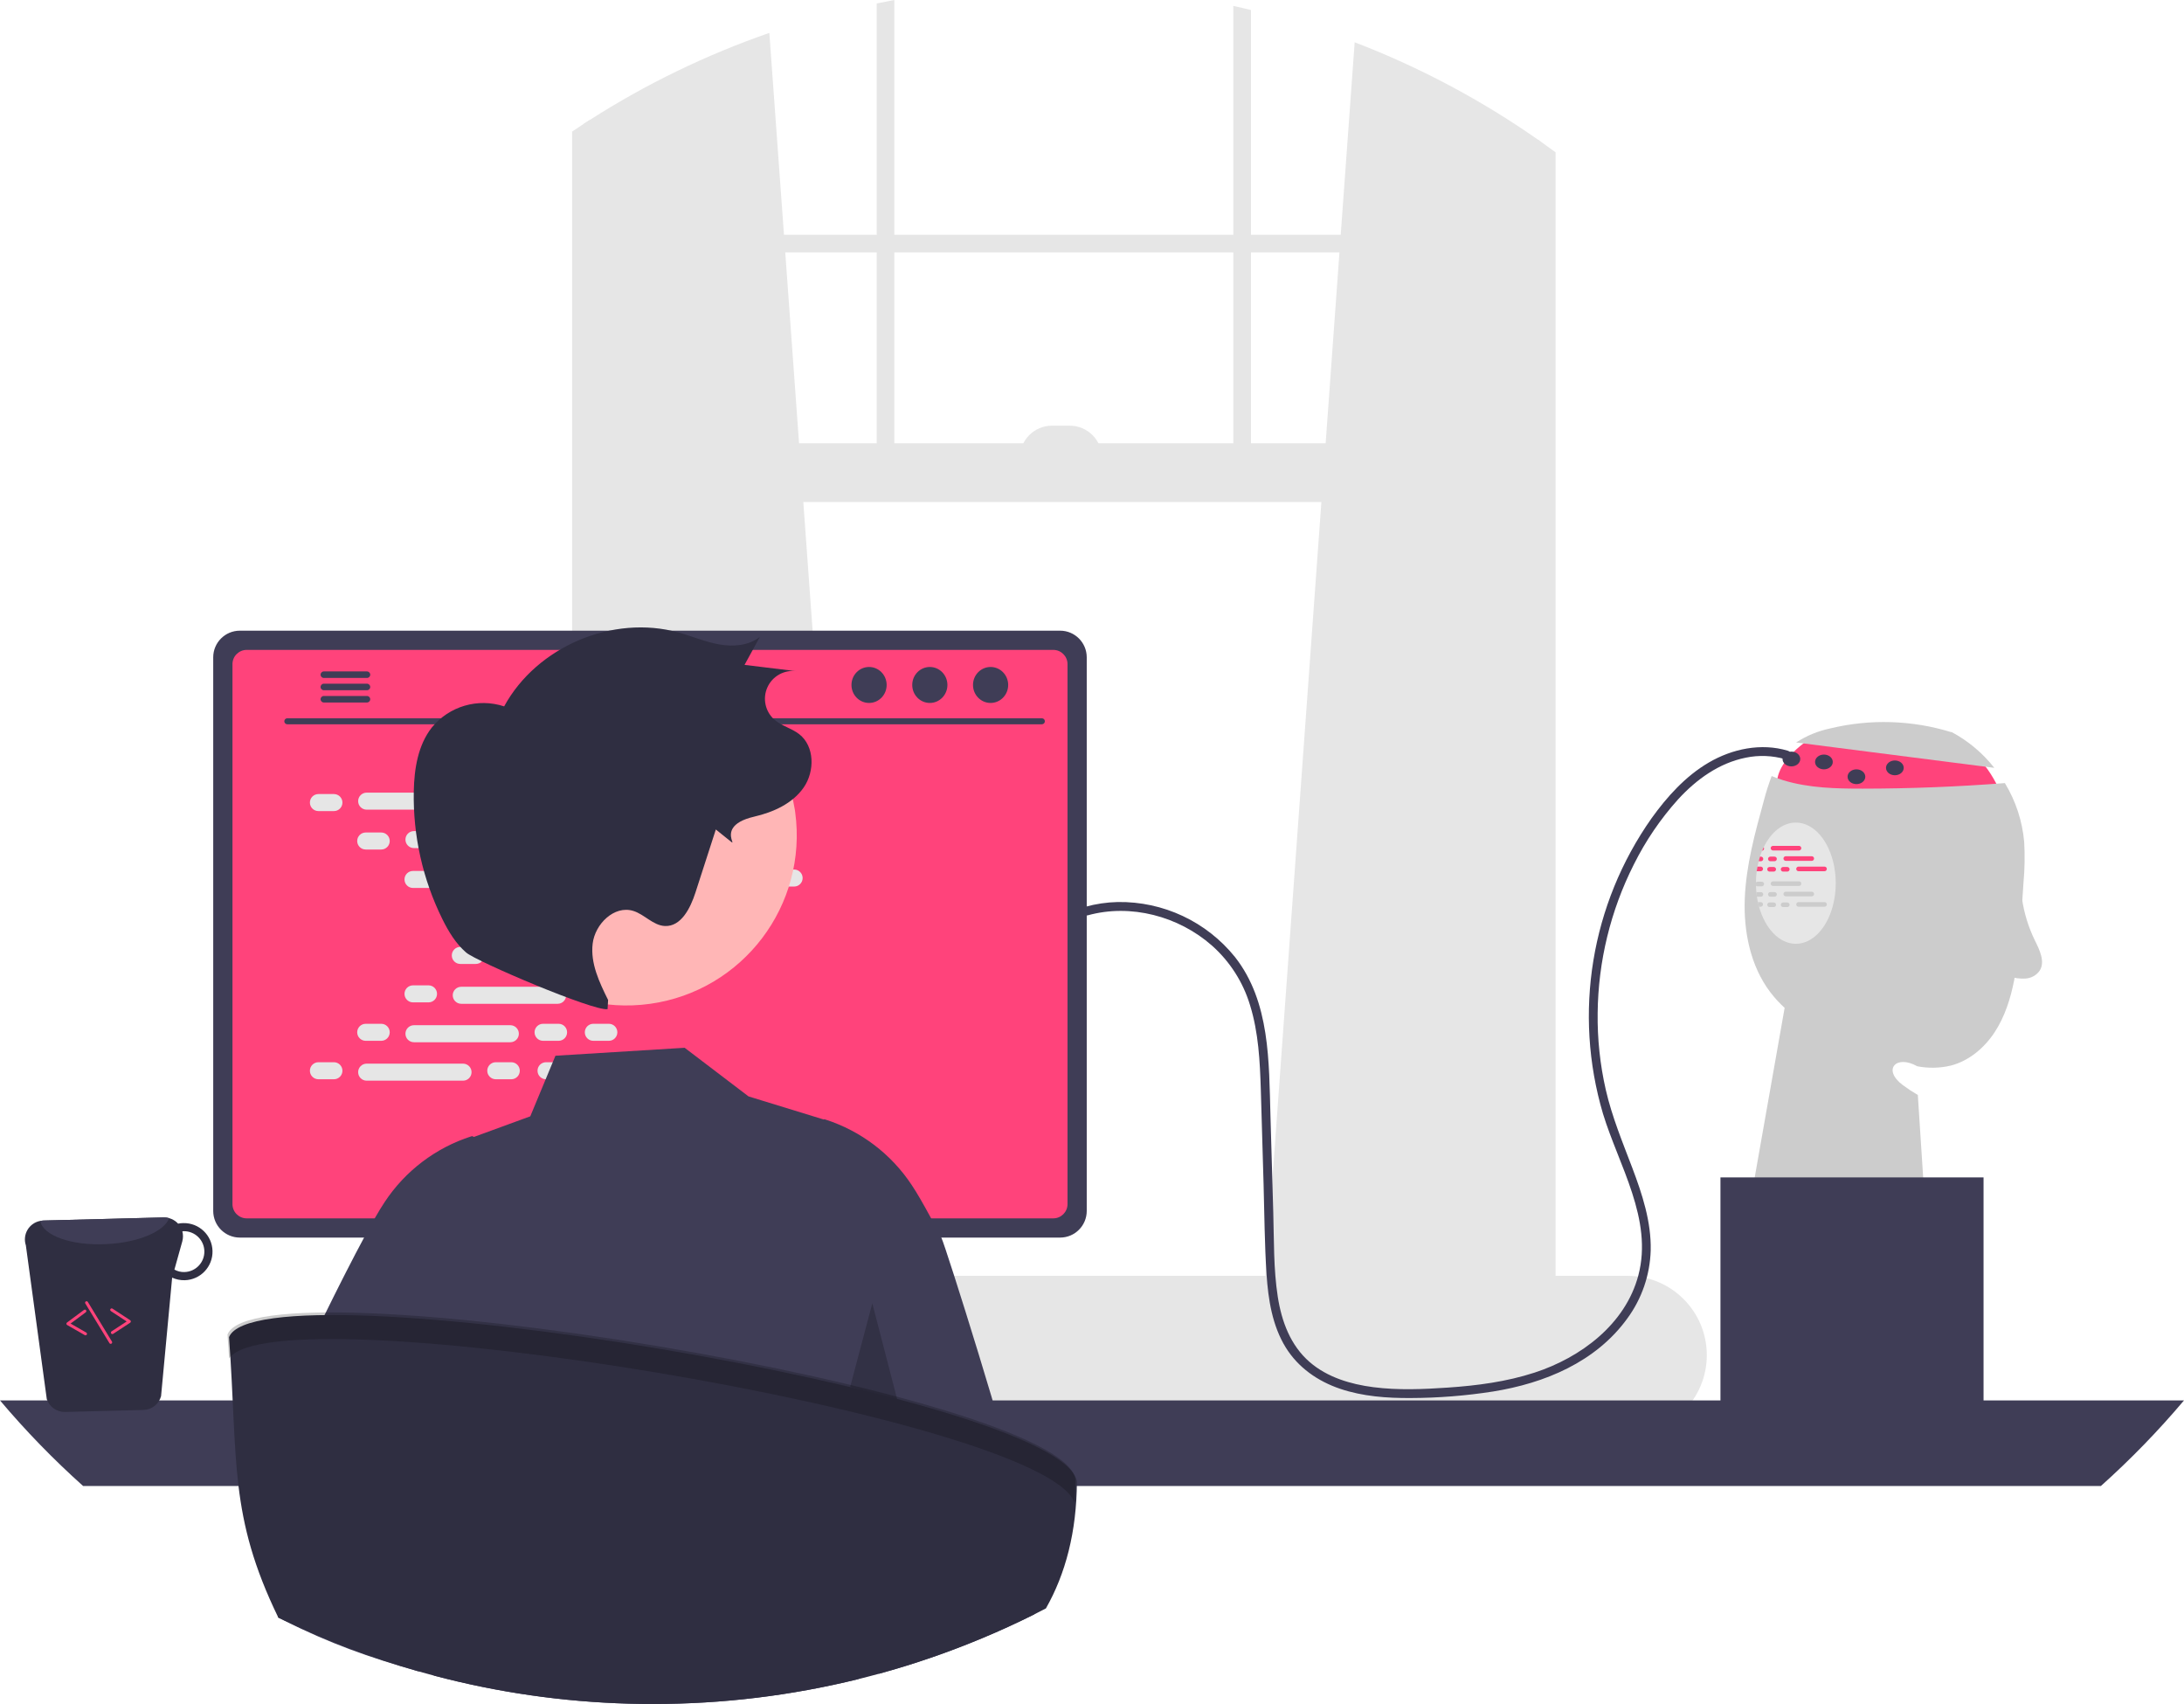
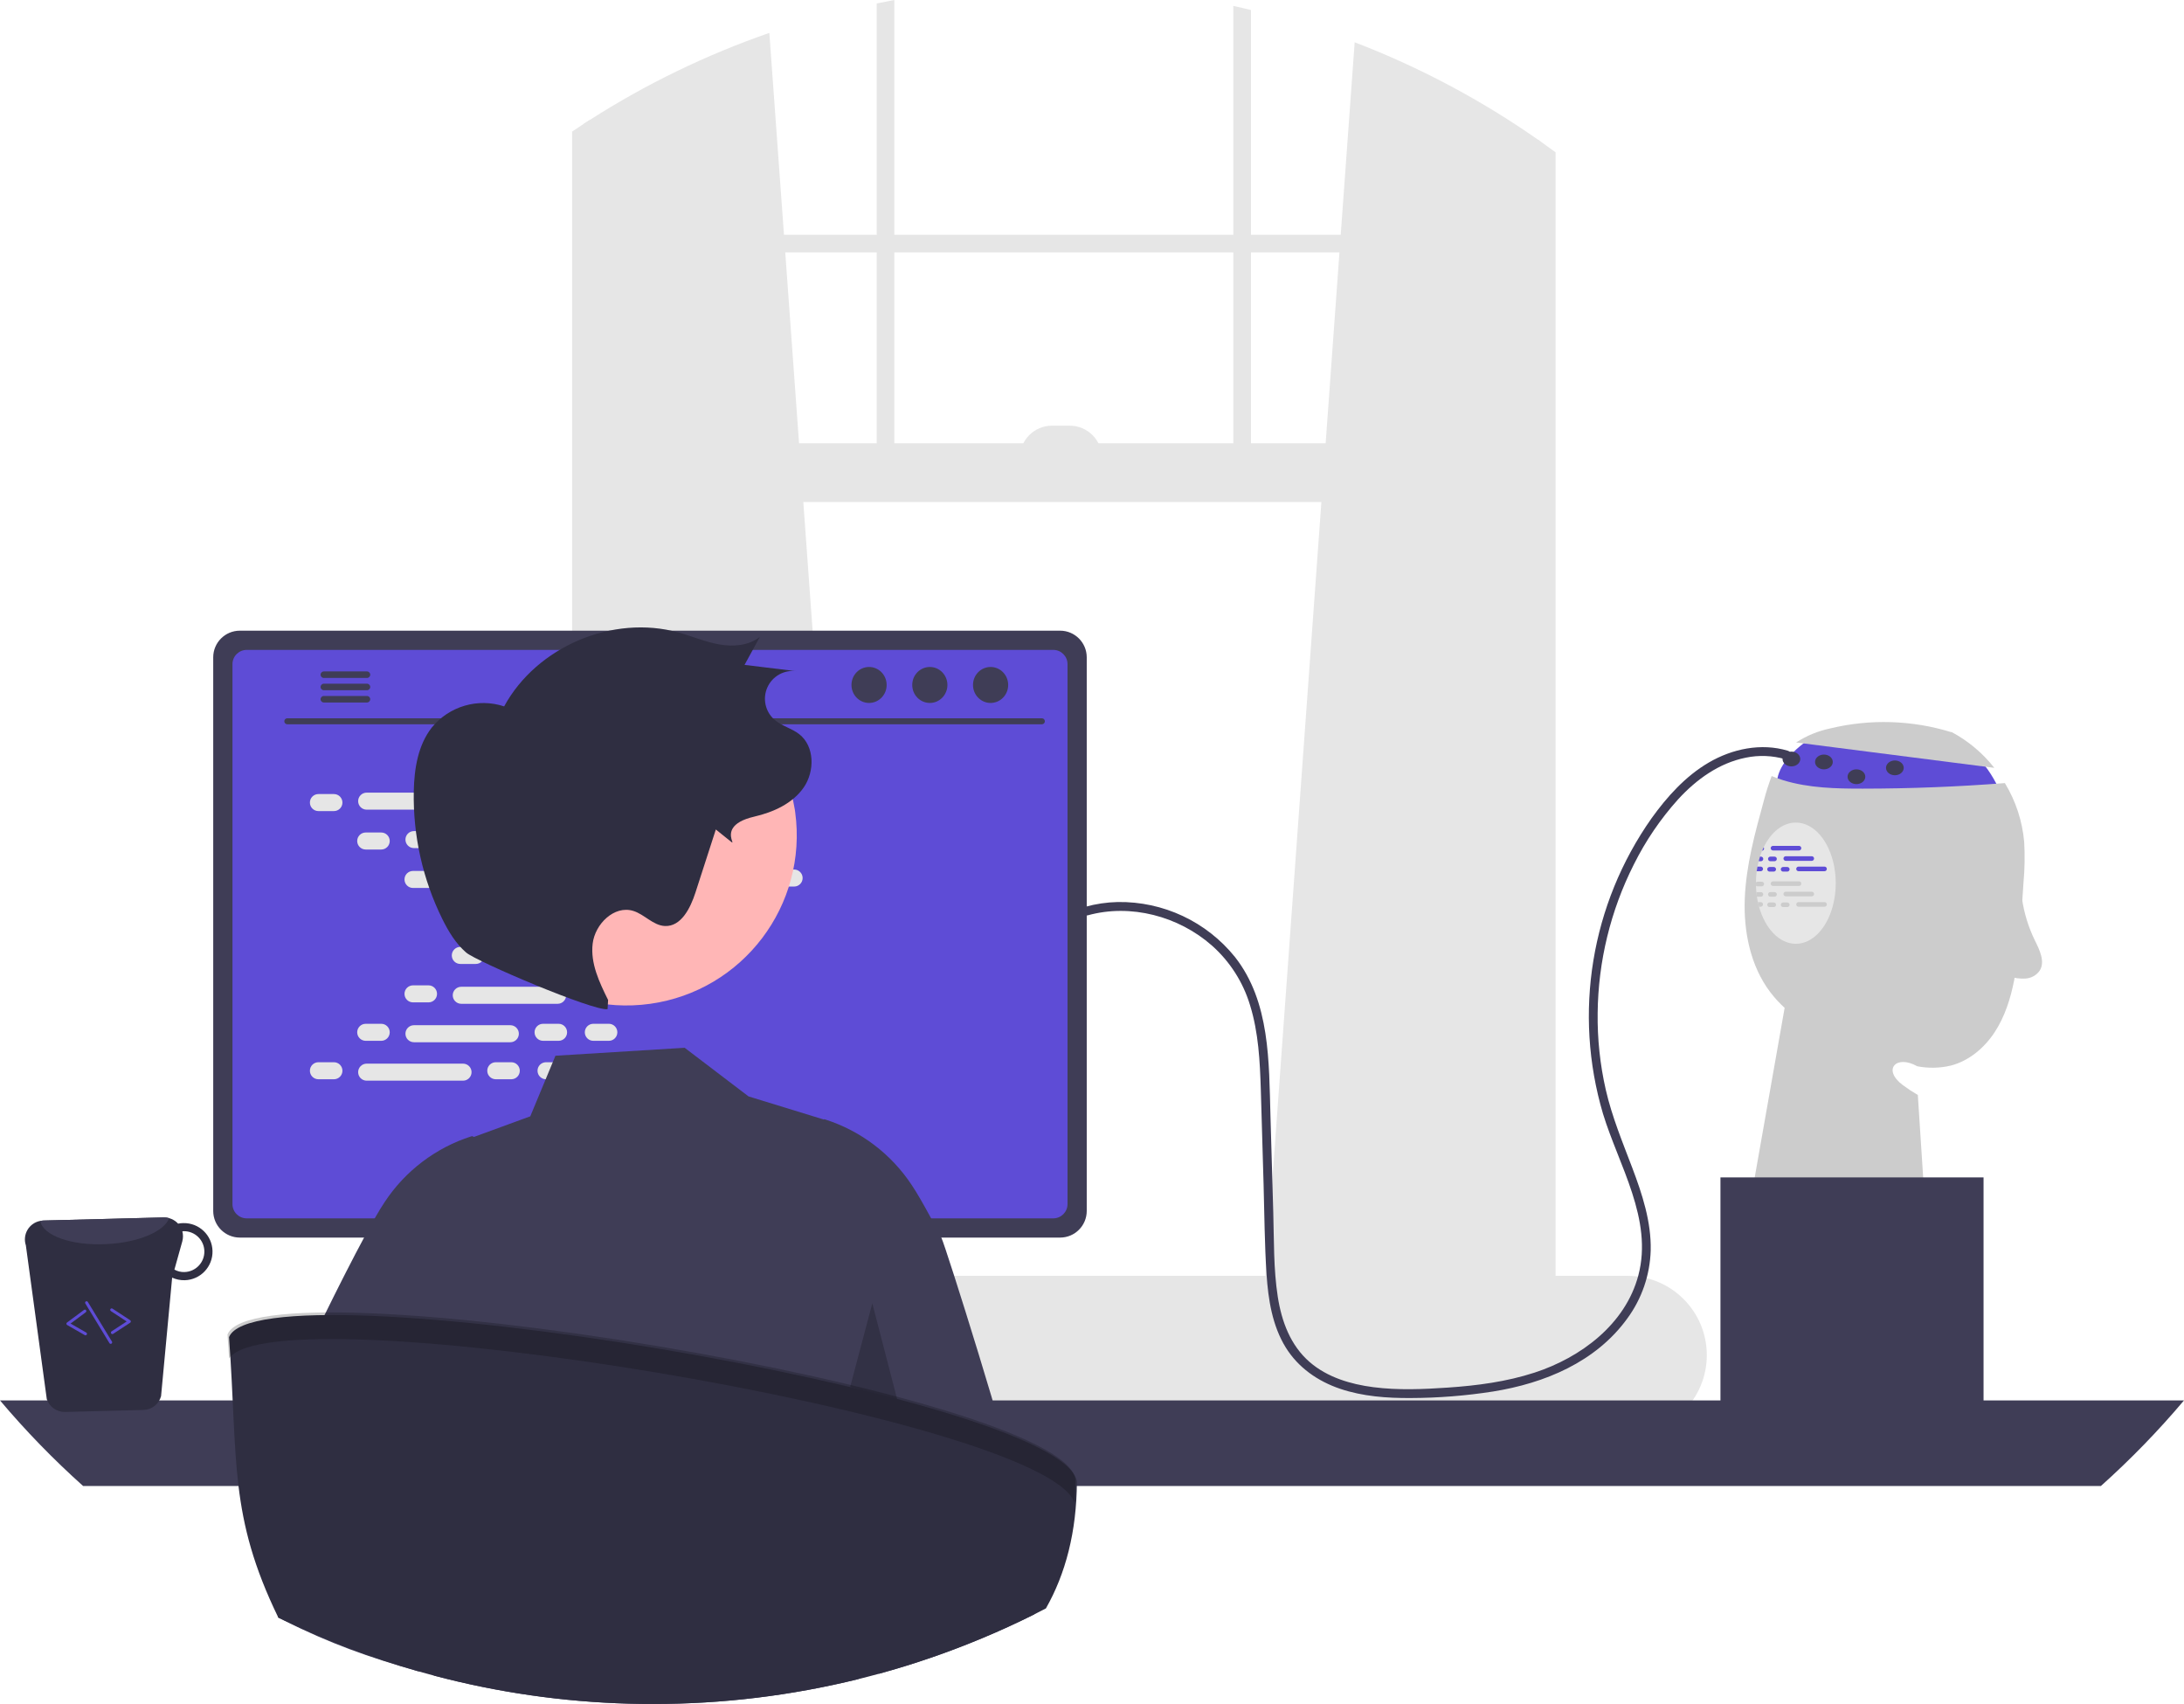
<svg xmlns="http://www.w3.org/2000/svg" data-name="Layer 1" width="738.82" height="576.27" viewBox="0 0 738.82 576.27">
-   <path d="M844.969,410.389s-17.37,9.661-12.37,20.661,76,2,76,2-5-15-14-18S844.969,410.389,844.969,410.389Z" transform="translate(-230.59 -161.865)" fill="#ff437b" />
+   <path d="M844.969,410.389s-17.37,9.661-12.37,20.661,76,2,76,2-5-15-14-18S844.969,410.389,844.969,410.389Z" transform="translate(-230.59 -161.865)" fill="#5E4CD6" />
  <path d="M838.197,412.965a33.803,33.803,0,0,1,11.446-4.733,77.516,77.516,0,0,1,41.177,1.284l-.245-.199a45.946,45.946,0,0,1,14.666,12.228Z" transform="translate(-230.59 -161.865)" fill="#ccc" />
  <path d="M915.119,460.27q-.36,5.385-.72,10.76a172.674,172.674,0,0,1-2.45,22.38c-1.22,6.19-3.16,12.33-6.63,17.6-3.47,5.26-8.62,9.61-14.72,11.21a26.973,26.973,0,0,1-11.42.25c-7.13-4.05-11.96,1.13-4.84,6.4a55.187,55.187,0,0,0,5.03,3.31l3.23,49.87-60-13,11.71-66.34a39.59,39.59,0,0,1-4.9-5.35c-6.71-8.91-9.02-20.52-8.58-31.66.45-11.15,3.42-22.02,6.37-32.77a84.278,84.278,0,0,1,2.72-8.61c1.31.54,2.64,1.03,3.99,1.44,8.63,2.62,17.8,2.83,26.82,2.82q24.075-.015,48.09-1.88a46.142,46.142,0,0,1,6.53,19.94A92.569,92.569,0,0,1,915.119,460.27Z" transform="translate(-230.59 -161.865)" fill="#ccc" />
  <path d="M658.5,595.645l92.37,8.2.99.09V209.795q-.495-.345-.99-.69a288.323,288.323,0,0,0-62.01-32.94l-4.72,65.1-.43,5.96-4.67,64.56L677.6,331.645l-18.93,261.7Z" transform="translate(-230.59 -161.865)" fill="#e6e6e6" />
  <path d="M430.07,202.455c-.66.42-1.32.84-1.98,1.28v400.2l1.98-.18,91.37-8.11-.17-2.3L502.34,331.645l-1.44-19.86-4.67-64.56-.43-5.96-4.95-68.27A287.687,287.687,0,0,0,430.07,202.455Z" transform="translate(-230.59 -161.865)" fill="#e6e6e6" />
  <path d="M428.09,203.735c-1.33.86-2.66,1.74-3.97,2.63v403.03c0,10.07,5.97,18.51,13.95,20.66a15.249,15.249,0,0,0,4,.53h296.8a15.118,15.118,0,0,0,3.99-.53,17.06,17.06,0,0,0,7.78-4.66,22.919,22.919,0,0,0,6.18-16V213.375c-1.64-1.21-3.29-2.41-4.96-3.58q-.495-.345-.99-.69v400.29a16.108,16.108,0,0,1-.46,3.85c-1.41,5.95-6.06,10.31-11.54,10.31H442.07c-6.62,0-12-6.35-12-14.16V202.455C429.41,202.875,428.75,203.295,428.09,203.735Z" transform="translate(-230.59 -161.865)" fill="#e6e6e6" />
  <rect x="196.503" y="79.404" width="326.752" height="5.959" fill="#e6e6e6" />
  <path d="M653.77,165.255c-1.98-.49-3.96-.95-5.96-1.38v161.81h5.96Z" transform="translate(-230.59 -161.865)" fill="#e6e6e6" />
  <path d="M533.13,161.865c-1.99.37-3.98.75-5.96,1.16v162.66h5.96Z" transform="translate(-230.59 -161.865)" fill="#e6e6e6" />
  <path d="M363.03,620.155a26.711,26.711,0,0,0,1.93,9.98,25.54,25.54,0,0,0,1.75,3.56,27.096,27.096,0,0,0,3.02,4.18,26.76,26.76,0,0,0,20.12,9.11H781.16a26.82,26.82,0,0,0,0-53.64H389.85A26.846,26.846,0,0,0,363.03,620.155Z" transform="translate(-230.59 -161.865)" fill="#e6e6e6" />
  <rect x="427.093" y="311.784" width="324.766" height="19.863" transform="translate(948.3611 481.5662) rotate(-180)" fill="#e6e6e6" />
  <path d="M575.571,305.825h27.809a0,0,0,0,1,0,0v0a10.925,10.925,0,0,1-10.925,10.925h-5.959a10.925,10.925,0,0,1-10.925-10.925v0A0,0,0,0,1,575.571,305.825Z" transform="translate(948.3611 460.7097) rotate(-180)" fill="#e6e6e6" />
  <path d="M230.59,635.475a289.004,289.004,0,0,0,28.12,28.95H941.29a289.004,289.004,0,0,0,28.12-28.95Z" transform="translate(-230.59 -161.865)" fill="#3f3d56" />
  <path d="M415.75,538.665v102.56H487.6V538.665a3.448,3.448,0,0,0-2.43-3.3,3.175,3.175,0,0,0-1.03-.16H419.22A3.463,3.463,0,0,0,415.75,538.665Zm28.04,35.24a7.67,7.67,0,0,1,15.34,0v11.9a7.67,7.67,0,0,1-15.34,0Z" transform="translate(-230.59 -161.865)" fill="#2f2e41" />
  <path d="M415.53,637.945v9.89a1.946,1.946,0,0,0,1.93,1.94h68.43a1.94,1.94,0,0,0,1.93-1.94v-9.89Z" transform="translate(-230.59 -161.865)" fill="#3f3d56" />
  <path d="M302.72,384.145v187.26a9.007,9.007,0,0,0,9,9h277.5a9.007,9.007,0,0,0,9-9V384.145a9.011,9.011,0,0,0-9-8.99H311.72A9.012,9.012,0,0,0,302.72,384.145Z" transform="translate(-230.59 -161.865)" fill="#3f3d56" />
-   <path d="M309.23,386.475v182.62a4.818,4.818,0,0,0,4.81,4.81H586.91a4.818,4.818,0,0,0,4.81-4.81V386.475a4.82,4.82,0,0,0-4.81-4.82H314.04A4.821,4.821,0,0,0,309.23,386.475Z" transform="translate(-230.59 -161.865)" fill="#ff437b" />
+   <path d="M309.23,386.475v182.62a4.818,4.818,0,0,0,4.81,4.81H586.91a4.818,4.818,0,0,0,4.81-4.81V386.475a4.82,4.82,0,0,0-4.81-4.82H314.04A4.821,4.821,0,0,0,309.23,386.475Z" transform="translate(-230.59 -161.865)" fill="#5E4CD6" />
  <path d="M364.87,652.105a2.948,2.948,0,0,0,2.32,1.11H529.53a2.987,2.987,0,0,0,2.92-3.6l-2.52-11.97a2.993,2.993,0,0,0-1.86-2.17,2.895,2.895,0,0,0-1.06-.2H369.7a2.894,2.894,0,0,0-1.06.2,2.992,2.992,0,0,0-1.86,2.17l-2.52,11.97A2.985,2.985,0,0,0,364.87,652.105Z" transform="translate(-230.59 -161.865)" fill="#2f2e41" />
  <rect x="520.857" y="637.431" width="5" height="3" rx="0.488" transform="translate(816.124 1115.997) rotate(-180)" fill="#3f3d56" />
  <rect x="510.857" y="637.431" width="5" height="3" rx="0.488" transform="translate(796.124 1115.997) rotate(-180)" fill="#3f3d56" />
  <rect x="500.857" y="637.431" width="5" height="3" rx="0.488" transform="translate(776.124 1115.997) rotate(-180)" fill="#3f3d56" />
  <rect x="490.857" y="637.431" width="5" height="3" rx="0.488" transform="translate(756.124 1115.997) rotate(-180)" fill="#3f3d56" />
  <rect x="480.857" y="637.431" width="5" height="3" rx="0.488" transform="translate(736.124 1115.997) rotate(-180)" fill="#3f3d56" />
  <rect x="470.857" y="637.431" width="5" height="3" rx="0.488" transform="translate(716.124 1115.997) rotate(-180)" fill="#3f3d56" />
  <rect x="460.857" y="637.431" width="5" height="3" rx="0.488" transform="translate(696.124 1115.997) rotate(-180)" fill="#3f3d56" />
  <rect x="450.857" y="637.431" width="5" height="3" rx="0.488" transform="translate(676.124 1115.997) rotate(-180)" fill="#3f3d56" />
  <rect x="440.857" y="637.431" width="5" height="3" rx="0.488" transform="translate(656.124 1115.997) rotate(-180)" fill="#3f3d56" />
  <rect x="430.857" y="637.431" width="5" height="3" rx="0.488" transform="translate(636.124 1115.997) rotate(-180)" fill="#3f3d56" />
  <rect x="420.857" y="637.431" width="5" height="3" rx="0.488" transform="translate(616.124 1115.997) rotate(-180)" fill="#3f3d56" />
  <rect x="410.857" y="637.431" width="5" height="3" rx="0.488" transform="translate(596.124 1115.997) rotate(-180)" fill="#3f3d56" />
  <rect x="400.857" y="637.431" width="5" height="3" rx="0.488" transform="translate(576.124 1115.997) rotate(-180)" fill="#3f3d56" />
  <rect x="390.857" y="637.431" width="5" height="3" rx="0.488" transform="translate(556.124 1115.997) rotate(-180)" fill="#3f3d56" />
  <rect x="380.857" y="637.431" width="5" height="3" rx="0.488" transform="translate(536.124 1115.997) rotate(-180)" fill="#3f3d56" />
  <rect x="370.857" y="637.431" width="5" height="3" rx="0.488" transform="translate(516.124 1115.997) rotate(-180)" fill="#3f3d56" />
  <rect x="520.975" y="642.431" width="5" height="3" rx="0.488" transform="translate(816.3603 1125.997) rotate(-180)" fill="#3f3d56" />
  <rect x="510.975" y="642.431" width="5" height="3" rx="0.488" transform="translate(796.3603 1125.997) rotate(-180)" fill="#3f3d56" />
  <rect x="500.975" y="642.431" width="5" height="3" rx="0.488" transform="translate(776.3603 1125.997) rotate(-180)" fill="#3f3d56" />
  <rect x="490.975" y="642.431" width="5" height="3" rx="0.488" transform="translate(756.3603 1125.997) rotate(-180)" fill="#3f3d56" />
  <rect x="480.975" y="642.431" width="5" height="3" rx="0.488" transform="translate(736.3603 1125.997) rotate(-180)" fill="#3f3d56" />
  <rect x="470.975" y="642.431" width="5" height="3" rx="0.488" transform="translate(716.3603 1125.997) rotate(-180)" fill="#3f3d56" />
  <rect x="460.975" y="642.431" width="5" height="3" rx="0.488" transform="translate(696.3603 1125.997) rotate(-180)" fill="#3f3d56" />
  <rect x="450.975" y="642.431" width="5" height="3" rx="0.488" transform="translate(676.3603 1125.997) rotate(-180)" fill="#3f3d56" />
  <rect x="440.975" y="642.431" width="5" height="3" rx="0.488" transform="translate(656.3603 1125.997) rotate(-180)" fill="#3f3d56" />
  <rect x="430.975" y="642.431" width="5" height="3" rx="0.488" transform="translate(636.3603 1125.997) rotate(-180)" fill="#3f3d56" />
  <rect x="420.975" y="642.431" width="5" height="3" rx="0.488" transform="translate(616.3603 1125.997) rotate(-180)" fill="#3f3d56" />
  <rect x="410.975" y="642.431" width="5" height="3" rx="0.488" transform="translate(596.3603 1125.997) rotate(-180)" fill="#3f3d56" />
  <rect x="400.975" y="642.431" width="5" height="3" rx="0.488" transform="translate(576.3603 1125.997) rotate(-180)" fill="#3f3d56" />
  <rect x="390.975" y="642.431" width="5" height="3" rx="0.488" transform="translate(556.3603 1125.997) rotate(-180)" fill="#3f3d56" />
  <rect x="380.975" y="642.431" width="5" height="3" rx="0.488" transform="translate(536.3603 1125.997) rotate(-180)" fill="#3f3d56" />
  <rect x="370.975" y="642.431" width="5" height="3" rx="0.488" transform="translate(516.3603 1125.997) rotate(-180)" fill="#3f3d56" />
  <rect x="437.975" y="648.431" width="40" height="3" rx="0.488" transform="translate(685.3603 1137.997) rotate(-180)" fill="#3f3d56" />
  <path d="M327.752,406.812H583.075a1.016,1.016,0,0,0,0-2.031H327.752a1.016,1.016,0,0,0,0,2.031Z" transform="translate(-230.59 -161.865)" fill="#3f3d56" />
  <ellipse cx="335.105" cy="231.649" rx="5.95" ry="6.083" fill="#3f3d56" />
  <ellipse cx="314.549" cy="231.649" rx="5.95" ry="6.083" fill="#3f3d56" />
  <ellipse cx="293.993" cy="231.649" rx="5.95" ry="6.083" fill="#3f3d56" />
  <path d="M339.04,390.045a1.095,1.095,0,0,0,1.09,1.1h14.6a1.105,1.105,0,0,0,0-2.21h-14.6A1.103,1.103,0,0,0,339.04,390.045Z" transform="translate(-230.59 -161.865)" fill="#3f3d56" />
  <path d="M339.04,394.195a1.095,1.095,0,0,0,1.09,1.1h14.6a1.105,1.105,0,0,0,0-2.21h-14.6A1.103,1.103,0,0,0,339.04,394.195Z" transform="translate(-230.59 -161.865)" fill="#3f3d56" />
  <path d="M339.04,398.335a1.103,1.103,0,0,0,1.09,1.11h14.6a1.105,1.105,0,0,0,0-2.21h-14.6A1.095,1.095,0,0,0,339.04,398.335Z" transform="translate(-230.59 -161.865)" fill="#3f3d56" />
  <rect x="104.836" y="268.543" width="11.006" height="5.76" rx="2.88" fill="#e6e6e6" />
  <rect x="164.836" y="268.543" width="11.006" height="5.76" rx="2.88" fill="#e6e6e6" />
  <rect x="181.836" y="268.543" width="11.006" height="5.76" rx="2.88" fill="#e6e6e6" />
  <rect x="121.156" y="268.063" width="38.366" height="5.76" rx="2.88" fill="#e6e6e6" />
  <rect x="201.156" y="268.063" width="38.366" height="5.76" rx="2.88" fill="#e6e6e6" />
  <rect x="120.836" y="281.543" width="11.006" height="5.76" rx="2.88" fill="#e6e6e6" />
  <rect x="180.836" y="281.543" width="11.006" height="5.76" rx="2.88" fill="#e6e6e6" />
  <rect x="197.836" y="281.543" width="11.006" height="5.76" rx="2.88" fill="#e6e6e6" />
  <rect x="137.156" y="281.063" width="38.366" height="5.76" rx="2.88" fill="#e6e6e6" />
  <rect x="217.156" y="281.063" width="38.366" height="5.76" rx="2.88" fill="#e6e6e6" />
  <rect x="136.836" y="294.543" width="11.006" height="5.76" rx="2.88" fill="#e6e6e6" />
  <rect x="196.836" y="294.543" width="11.006" height="5.76" rx="2.88" fill="#e6e6e6" />
  <rect x="213.836" y="294.543" width="11.006" height="5.76" rx="2.88" fill="#e6e6e6" />
  <rect x="153.156" y="294.063" width="38.366" height="5.76" rx="2.88" fill="#e6e6e6" />
  <rect x="233.156" y="294.063" width="38.366" height="5.76" rx="2.88" fill="#e6e6e6" />
  <rect x="152.836" y="307.543" width="11.006" height="5.76" rx="2.88" fill="#e6e6e6" />
  <rect x="212.836" y="307.543" width="11.006" height="5.76" rx="2.88" fill="#e6e6e6" />
  <rect x="229.836" y="307.543" width="11.006" height="5.76" rx="2.88" fill="#e6e6e6" />
  <rect x="169.156" y="307.063" width="38.366" height="5.76" rx="2.88" fill="#e6e6e6" />
  <rect x="164.836" y="359.237" width="11.006" height="5.76" rx="2.88" fill="#e6e6e6" />
  <rect x="181.836" y="359.237" width="11.006" height="5.76" rx="2.88" fill="#e6e6e6" />
  <rect x="201.156" y="359.717" width="38.366" height="5.76" rx="2.88" fill="#e6e6e6" />
  <rect x="104.836" y="359.237" width="11.006" height="5.76" rx="2.88" fill="#e6e6e6" />
  <rect x="121.156" y="359.717" width="38.366" height="5.76" rx="2.88" fill="#e6e6e6" />
  <rect x="120.836" y="346.237" width="11.006" height="5.76" rx="2.88" fill="#e6e6e6" />
  <rect x="180.836" y="346.237" width="11.006" height="5.76" rx="2.88" fill="#e6e6e6" />
  <rect x="197.836" y="346.237" width="11.006" height="5.76" rx="2.88" fill="#e6e6e6" />
  <rect x="137.156" y="346.717" width="38.366" height="5.76" rx="2.88" fill="#e6e6e6" />
  <rect x="136.836" y="333.237" width="11.006" height="5.76" rx="2.88" fill="#e6e6e6" />
  <rect x="196.836" y="333.237" width="11.006" height="5.76" rx="2.88" fill="#e6e6e6" />
  <rect x="213.836" y="333.237" width="11.006" height="5.76" rx="2.88" fill="#e6e6e6" />
  <rect x="153.156" y="333.717" width="38.366" height="5.76" rx="2.88" fill="#e6e6e6" />
  <rect x="152.836" y="320.237" width="11.006" height="5.76" rx="2.88" fill="#e6e6e6" />
  <rect x="212.836" y="320.237" width="11.006" height="5.76" rx="2.88" fill="#e6e6e6" />
  <rect x="229.836" y="320.237" width="11.006" height="5.76" rx="2.88" fill="#e6e6e6" />
  <rect x="169.156" y="320.717" width="38.366" height="5.76" rx="2.88" fill="#e6e6e6" />
  <path d="M324.69,708.905c.61.31,1.23.62,1.84.92,15.8,7.9,28.44,12.39,45.73,17.31,1.46-16.3,2.87-44.95,4.24-62.71.36-4.61.72-8.48,1.07-11.21a15.182,15.182,0,0,1,.88-4.25l-.06,4.25-.15,11.21-.87,64.11a288.588,288.588,0,0,0,65.84,9.49c1.16.03,2.3.05,3.4.07.39.01.77.02,1.15.02,1.25.01,2.49.02,3.74.02a289.271,289.271,0,0,0,69.54-8.43c-.49-16.13-.98-44.46-1.45-65.28-.1-4.07-.19-7.86-.29-11.21-.19-7.16-.39-12.32-.58-14.05a4.361,4.361,0,0,1,.39.97,97.154,97.154,0,0,1,1.89,13.08c.35,3.35.7,7.14,1.05,11.21,1.86,21.63,3.8,51.04,5.8,63.51a285.473,285.473,0,0,0,34.97-12.03q9-3.75,17.68-8.09c-1.1-7.2-2.25-15.27-3.43-23.64-.92-6.49-1.87-13.16-2.84-19.75-1.5-10.18-23.79-81.32-25.2-84.02-1.21-2.31-2.36-4.49-3.45-6.5-2.64-4.88-4.88-8.77-6.54-11.23a55.257,55.257,0,0,0-29.28-22.21l-.3-.08-.21.09-20.45-6.28-2.99-.92-2.01-.62-7.08-5.39-3.85-2.93-3.61-2.75-7.06-5.37-43.71,2.69-8.51,20.49-19.06,6.97-.33-.15-.29-.12-.3.08a55.306,55.306,0,0,0-29.28,22.21c-.94,1.41-2.08,3.27-3.37,5.52-1.1,1.91-2.3,4.09-3.6,6.5-1.85,3.43-3.87,7.3-6.01,11.49-.47.92-.95,1.86-1.43,2.81q-1.335,2.64-2.71,5.39c-2.13,4.25-4.33,8.69-6.53,13.2-1.91,3.91-3.84,11.95-5.74,22.18-1.57,8.5-3.13,18.52-4.64,28.95-1.98,13.52.13,29.71-1.66,42.15C324.92,707.365,324.8,708.135,324.69,708.905Z" transform="translate(-230.59 -161.865)" fill="#3f3d56" />
  <polygon points="303.59 473.566 295.093 440.774 287.59 469.07 303.59 473.566" opacity="0.2" />
  <path d="M308.07,614.065c3.04,41.88-.11,60.32,16.67,94.85a286.159,286.159,0,0,0,47.52,18.22q2.55.72,5.11,1.4a288.588,288.588,0,0,0,65.84,9.49c1.16.03,2.3.05,3.4.07.39.01.77.02,1.15.02,1.25.01,2.49.02,3.74.02a289.271,289.271,0,0,0,69.54-8.43q3.42-.84,6.81-1.77a285.473,285.473,0,0,0,34.97-12.03q9-3.75,17.68-8.09c1.31-.66,2.62-1.32,3.91-2,6.63-11.66,10.4-25.84,10.48-42.88C590.3,633.575,318.21,588.745,308.07,614.065Z" transform="translate(-230.59 -161.865)" fill="#2f2e41" />
  <path d="M308.078,621.237c-.155-2.593-.329-5.271-.531-8.06,10.14-25.32,282.23,19.51,286.82,48.87-.013,2.692-.128,5.304-.321,7.855C582.93,640.924,324.441,598.316,308.078,621.237Z" transform="translate(-230.59 -161.865)" opacity="0.2" />
  <path d="M246.419,635.051a6.416,6.416,0,0,0,6.183,4.331L279.094,638.7a6.328,6.328,0,0,0,5.981-4.657l3.749-40.087a9.794,9.794,0,0,0,4.238.871A9.661,9.661,0,0,0,292.577,575.51a8.184,8.184,0,0,0-1.736.181,6.548,6.548,0,0,0-4.874-2.103l-40.751,1.052a5.854,5.854,0,0,0-1.005.125,6.365,6.365,0,0,0-4.873,8.265Zm43.173-43.817,2.668-9.553a6.506,6.506,0,0,0,.02-3.375c.129-0.0.244-.062.373-.062a6.91,6.91,0,0,1,.324,13.817A6.505,6.505,0,0,1,289.593,591.234Z" transform="translate(-230.59 -161.865)" fill="#2f2e41" />
  <path d="M244.211,574.765c.868,4.964,10.629,8.454,22.366,7.847,10.793-.497,19.617-4.287,21.234-8.779a6.025,6.025,0,0,0-1.844-.246l-40.751,1.052A5.854,5.854,0,0,0,244.211,574.765Z" transform="translate(-230.59 -161.865)" fill="#3f3d56" />
-   <path d="M268.728,613.023a.497.497,0,0,0,.151-.066l5.753-3.766a.499.499,0,0,0,0-.836l-5.98-3.917a.5.5,0,1,0-.548.836l5.341,3.498-5.114,3.348a.5.5,0,0,0,.396.903Z" transform="translate(-230.59 -161.865)" fill="#ff437b" />
-   <path d="M259.641,613.442a.5.5,0,0,0,.126-.918l-5.303-3.04,5.126-3.807a.5.5,0,1,0-.596-.802l-5.739,4.263a.5.5,0,0,0,.049.835l5.965,3.42A.5.5,0,0,0,259.641,613.442Z" transform="translate(-230.59 -161.865)" fill="#ff437b" />
-   <path d="M268.156,616.323a.482.482,0,0,0,.137-.058.5.5,0,0,0,.168-.687l-8.155-13.408a.5.5,0,0,0-.854.521l8.155,13.408A.5.5,0,0,0,268.156,616.323Z" transform="translate(-230.59 -161.865)" fill="#ff437b" />
+   <path d="M268.728,613.023a.497.497,0,0,0,.151-.066l5.753-3.766a.499.499,0,0,0,0-.836l-5.98-3.917a.5.5,0,1,0-.548.836l5.341,3.498-5.114,3.348a.5.5,0,0,0,.396.903Z" transform="translate(-230.59 -161.865)" fill="#5E4CD6" />
+   <path d="M259.641,613.442a.5.5,0,0,0,.126-.918l-5.303-3.04,5.126-3.807a.5.5,0,1,0-.596-.802l-5.739,4.263a.5.5,0,0,0,.049.835l5.965,3.42A.5.5,0,0,0,259.641,613.442Z" transform="translate(-230.59 -161.865)" fill="#5E4CD6" />
+   <path d="M268.156,616.323a.482.482,0,0,0,.137-.058.5.5,0,0,0,.168-.687l-8.155-13.408a.5.5,0,0,0-.854.521l8.155,13.408A.5.5,0,0,0,268.156,616.323Z" transform="translate(-230.59 -161.865)" fill="#5E4CD6" />
  <rect x="582.009" y="398.186" width="89" height="78" fill="#3f3d56" />
  <path d="M914.79,451.101a47.543,47.543,0,0,0,4.144,28.743c1.608,3.279,3.6,7.228,1.642,10.311a6.351,6.351,0,0,1-4.784,2.651,15.579,15.579,0,0,1-5.583-.723" transform="translate(-230.59 -161.865)" fill="#ccc" />
  <ellipse cx="606.009" cy="256.686" rx="3" ry="2.5" fill="#3f3d56" />
  <ellipse cx="617.009" cy="257.686" rx="3" ry="2.5" fill="#3f3d56" />
  <ellipse cx="628.009" cy="262.686" rx="3" ry="2.5" fill="#3f3d56" />
  <ellipse cx="641.009" cy="259.686" rx="3" ry="2.5" fill="#3f3d56" />
  <path d="M598.524,471.434c14.57-4.045,30.799.29,42.058,10.22A43.888,43.888,0,0,1,653.461,501.802c2.875,9.259,3.35,19.025,3.651,28.65.333,10.642.622,21.285.932,31.927.296,10.147.33,20.342,1.007,30.472.568,8.501,1.929,17.325,6.478,24.698,4.218,6.835,10.881,11.451,18.412,13.995,7.633,2.579,15.861,3.179,23.868,3.126a184.222,184.222,0,0,0,27.828-2.203c17.487-2.801,34.76-9.947,45.44-24.689a40.91,40.91,0,0,0,7.923-23.028c.225-9.675-2.866-19.046-6.251-27.982-3.295-8.696-6.859-17.264-8.944-26.356a110.576,110.576,0,0,1-2.749-25.943,114.047,114.047,0,0,1,12.229-50.225,98.679,98.679,0,0,1,15.014-22.075c6.168-6.712,13.807-12.253,22.89-14.069a27.638,27.638,0,0,1,13.368.538c1.853.555,2.645-2.34.798-2.893-8.998-2.694-18.774-.646-26.751,4.031-7.844,4.598-14.043,11.496-19.304,18.809A116.169,116.169,0,0,0,772.868,538.54c5.339,17.489,16.95,35.694,11.962,54.621-4.366,16.567-19.492,27.825-35.117,32.911-9.479,3.085-19.418,4.391-29.331,5.066-8.377.571-16.869.934-25.223-.143-7.673-.989-15.565-3.334-21.514-8.485-6.521-5.645-9.501-13.758-10.798-22.083-1.468-9.42-1.252-19.133-1.529-28.638l-.945-32.443c-.534-18.324-.074-38.631-11.995-53.814a49.958,49.958,0,0,0-39.697-18.61,44.882,44.882,0,0,0-10.955,1.618,1.501,1.501,0,0,0,.798,2.893Z" transform="translate(-230.59 -161.865)" fill="#3f3d56" />
  <path d="M385.556,452.455a57.571,57.571,0,0,0,114.037-15.91l-.114-.817a57.571,57.571,0,0,0-113.905,16.724Z" transform="translate(-230.59 -161.865)" fill="#ffb6b6" />
  <path d="M436.308,500.059c-2.977-5.996-6.035-12.433-5.227-19.078s7.301-13.015,13.704-11.063c3.829,1.168,6.732,4.935,10.731,5.115,5.502.247,8.635-6.059,10.33-11.299l6.902-21.342c13.313,10.459-3.548-.506,12.944-4.335,6.47-1.502,13.002-4.41,16.781-9.872s3.729-13.913-1.495-18.016c-2.561-2.012-5.963-2.768-8.412-4.916a9.407,9.407,0,0,1,7.457-16.395l-17.566-2.136,5.2-9.48c-3.76,2.984-9.005,3.402-13.732,2.567s-9.183-2.765-13.809-4.047c-22.207-6.153-47.956,4.761-58.977,24.998a22.478,22.478,0,0,0-24.484,7.159c-4.681,5.982-5.932,13.947-6.089,21.541a93.368,93.368,0,0,0,9.662,43.219c2.07,4.172,4.516,8.264,8.033,11.315s43.271,19.955,47.859,19.158" transform="translate(-230.59 -161.865)" fill="#2f2e41" />
  <path d="M851.599,460.55a29.657,29.657,0,0,1-.99,7.69v.01c-.01.05-.03.1-.04.15-2.02,7.43-6.84,12.65-12.47,12.65-5.6,0-10.4-5.18-12.45-12.55-.14-.51-.26-1.02-.37-1.55-.14-.59-.25-1.2-.34-1.83-.08-.5-.14-1.01-.19-1.53-.07-.72-.12-1.44-.13-2.19v-.01c-.02-.28-.02-.56-.02-.84v-.25l.01-.01a29.297,29.297,0,0,1,.25-3.79c.07-.53.15-1.04.25-1.55.12-.62.25-1.23.41-1.83.13-.53.28-1.04.44-1.55.22-.68.46-1.34.73-1.97.17-.41.35-.81.53-1.2,2.46-5.06,6.42-8.35,10.88-8.35,6.17,0,11.37,6.29,12.98,14.87.02.13.05.26.06.39v.01A29.58,29.58,0,0,1,851.599,460.55Z" transform="translate(-230.59 -161.865)" fill="#e6e6e6" />
-   <path d="M827.349,448.84a.796.796,0,0,1-.66.76c.17-.41.35-.81.53-1.2A.839.839,0,0,1,827.349,448.84Z" transform="translate(-230.59 -161.865)" fill="#ff437b" />
-   <rect x="599.004" y="286.065" width="10.354" height="1.555" rx="0.777" fill="#ff437b" />
-   <path d="M827.079,452.34a.781.781,0,0,1-.78.78h-.78c.13-.53.28-1.04.44-1.55h.34A.779.779,0,0,1,827.079,452.34Z" transform="translate(-230.59 -161.865)" fill="#ff437b" />
-   <rect x="598.108" y="289.703" width="2.97" height="1.555" rx="0.777" fill="#ff437b" />
-   <rect x="603.323" y="289.573" width="10.354" height="1.555" rx="0.777" fill="#ff437b" />
-   <rect x="597.838" y="293.211" width="2.97" height="1.555" rx="0.777" fill="#ff437b" />
-   <rect x="602.426" y="293.211" width="2.97" height="1.555" rx="0.777" fill="#ff437b" />
-   <path d="M826.999,455.72a.781.781,0,0,1-.78.78h-1.36c.07-.53.15-1.04.25-1.55h1.11A.773.773,0,0,1,826.999,455.72Z" transform="translate(-230.59 -161.865)" fill="#ff437b" />
-   <rect x="607.641" y="293.082" width="10.354" height="1.555" rx="0.777" fill="#ff437b" />
+   <path d="M827.349,448.84a.796.796,0,0,1-.66.76c.17-.41.35-.81.53-1.2A.839.839,0,0,1,827.349,448.84Z" transform="translate(-230.59 -161.865)" fill="#5E4CD6" />
+   <rect x="599.004" y="286.065" width="10.354" height="1.555" rx="0.777" fill="#5E4CD6" />
+   <path d="M827.079,452.34a.781.781,0,0,1-.78.78h-.78c.13-.53.28-1.04.44-1.55h.34A.779.779,0,0,1,827.079,452.34Z" transform="translate(-230.59 -161.865)" fill="#5E4CD6" />
+   <rect x="598.108" y="289.703" width="2.97" height="1.555" rx="0.777" fill="#5E4CD6" />
+   <rect x="603.323" y="289.573" width="10.354" height="1.555" rx="0.777" fill="#5E4CD6" />
+   <rect x="597.838" y="293.211" width="2.97" height="1.555" rx="0.777" fill="#5E4CD6" />
+   <rect x="602.426" y="293.211" width="2.97" height="1.555" rx="0.777" fill="#5E4CD6" />
+   <path d="M826.999,455.72a.781.781,0,0,1-.78.78h-1.36c.07-.53.15-1.04.25-1.55h1.11A.773.773,0,0,1,826.999,455.72Z" transform="translate(-230.59 -161.865)" fill="#5E4CD6" />
+   <rect x="607.641" y="293.082" width="10.354" height="1.555" rx="0.777" fill="#5E4CD6" />
  <path d="M827.349,460.84a.773.773,0,0,1-.78.77h-1.41a.791.791,0,0,1-.54-.21v-.01c-.02-.28-.02-.56-.02-.84v-.25l.01-.01a.77.77,0,0,1,.55-.23h1.41A.781.781,0,0,1,827.349,460.84Z" transform="translate(-230.59 -161.865)" fill="#ccc" />
  <rect x="599.004" y="298.065" width="10.354" height="1.555" rx="0.777" fill="#ccc" />
  <path d="M827.079,464.34a.781.781,0,0,1-.78.78h-1.36c-.08-.5-.14-1.01-.19-1.53a.34.34,0,0,1,.14-.02h1.41A.779.779,0,0,1,827.079,464.34Z" transform="translate(-230.59 -161.865)" fill="#ccc" />
  <rect x="598.108" y="301.703" width="2.97" height="1.555" rx="0.777" fill="#ccc" />
  <rect x="603.323" y="301.573" width="10.354" height="1.555" rx="0.777" fill="#ccc" />
  <rect x="597.838" y="305.211" width="2.97" height="1.555" rx="0.777" fill="#ccc" />
  <rect x="602.426" y="305.211" width="2.97" height="1.555" rx="0.777" fill="#ccc" />
  <path d="M826.999,467.72a.781.781,0,0,1-.78.78h-.57c-.14-.51-.26-1.02-.37-1.55h.94A.773.773,0,0,1,826.999,467.72Z" transform="translate(-230.59 -161.865)" fill="#ccc" />
  <rect x="607.641" y="305.082" width="10.354" height="1.555" rx="0.777" fill="#ccc" />
</svg>
